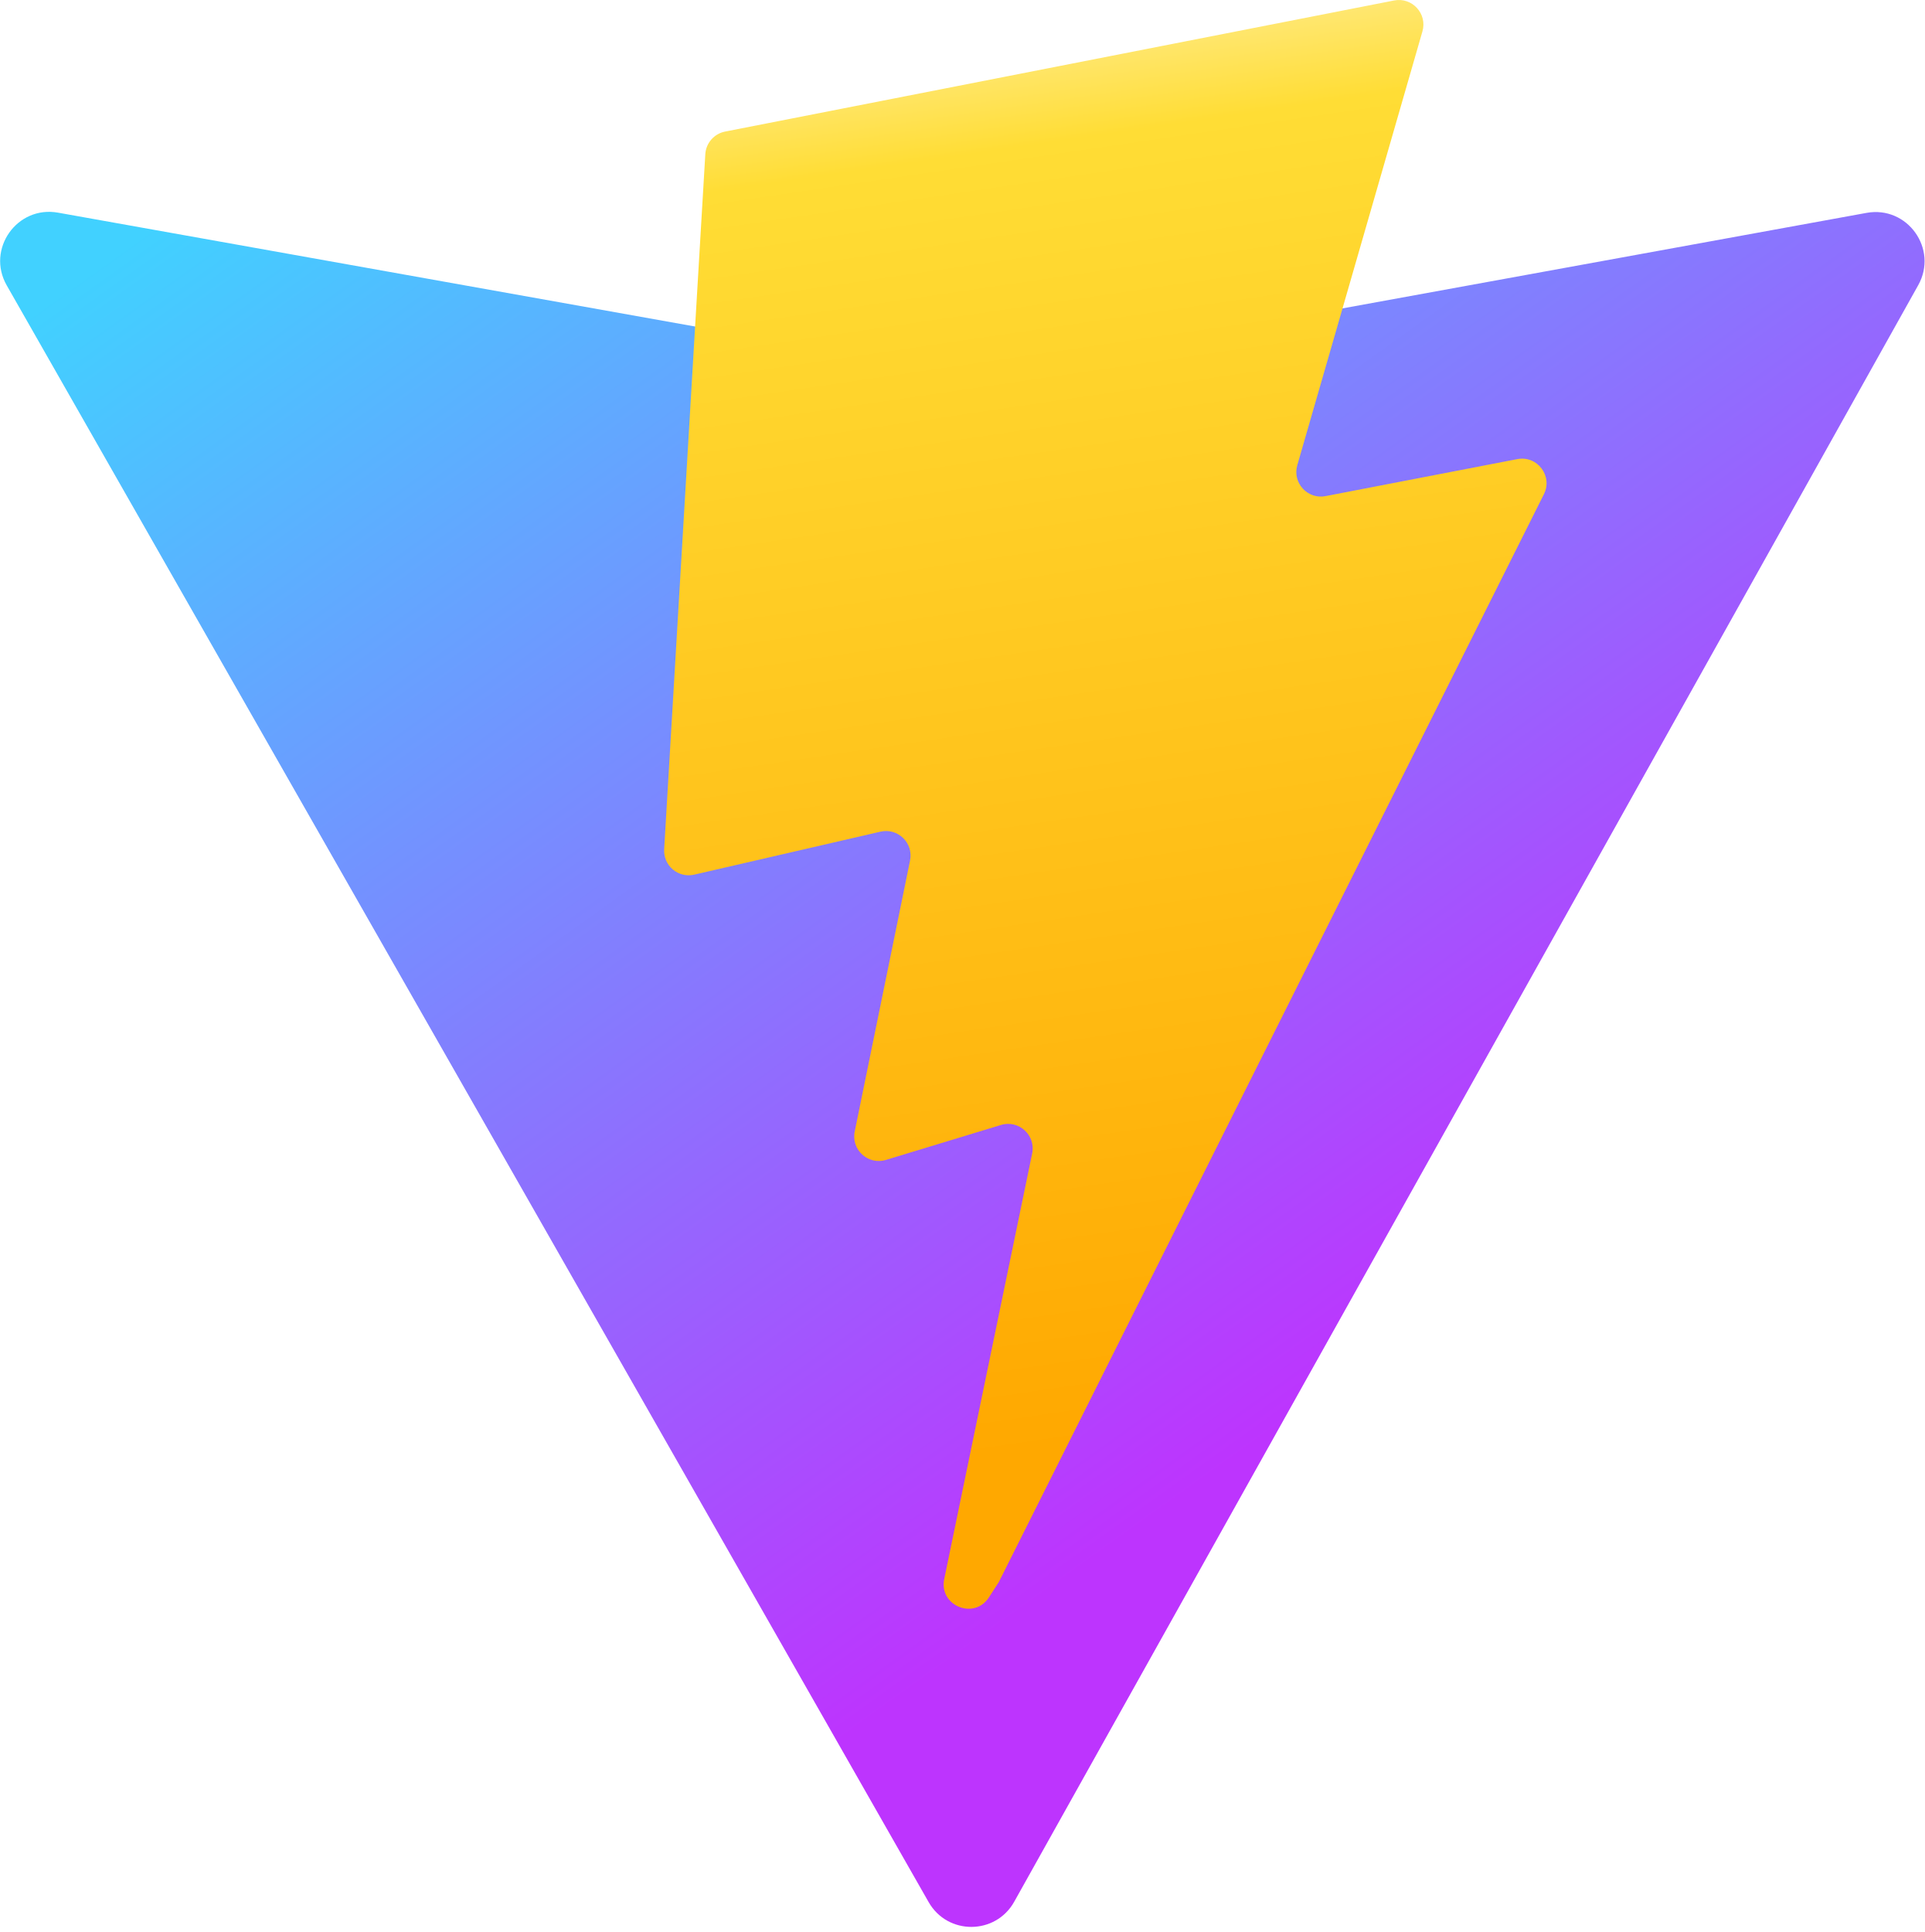
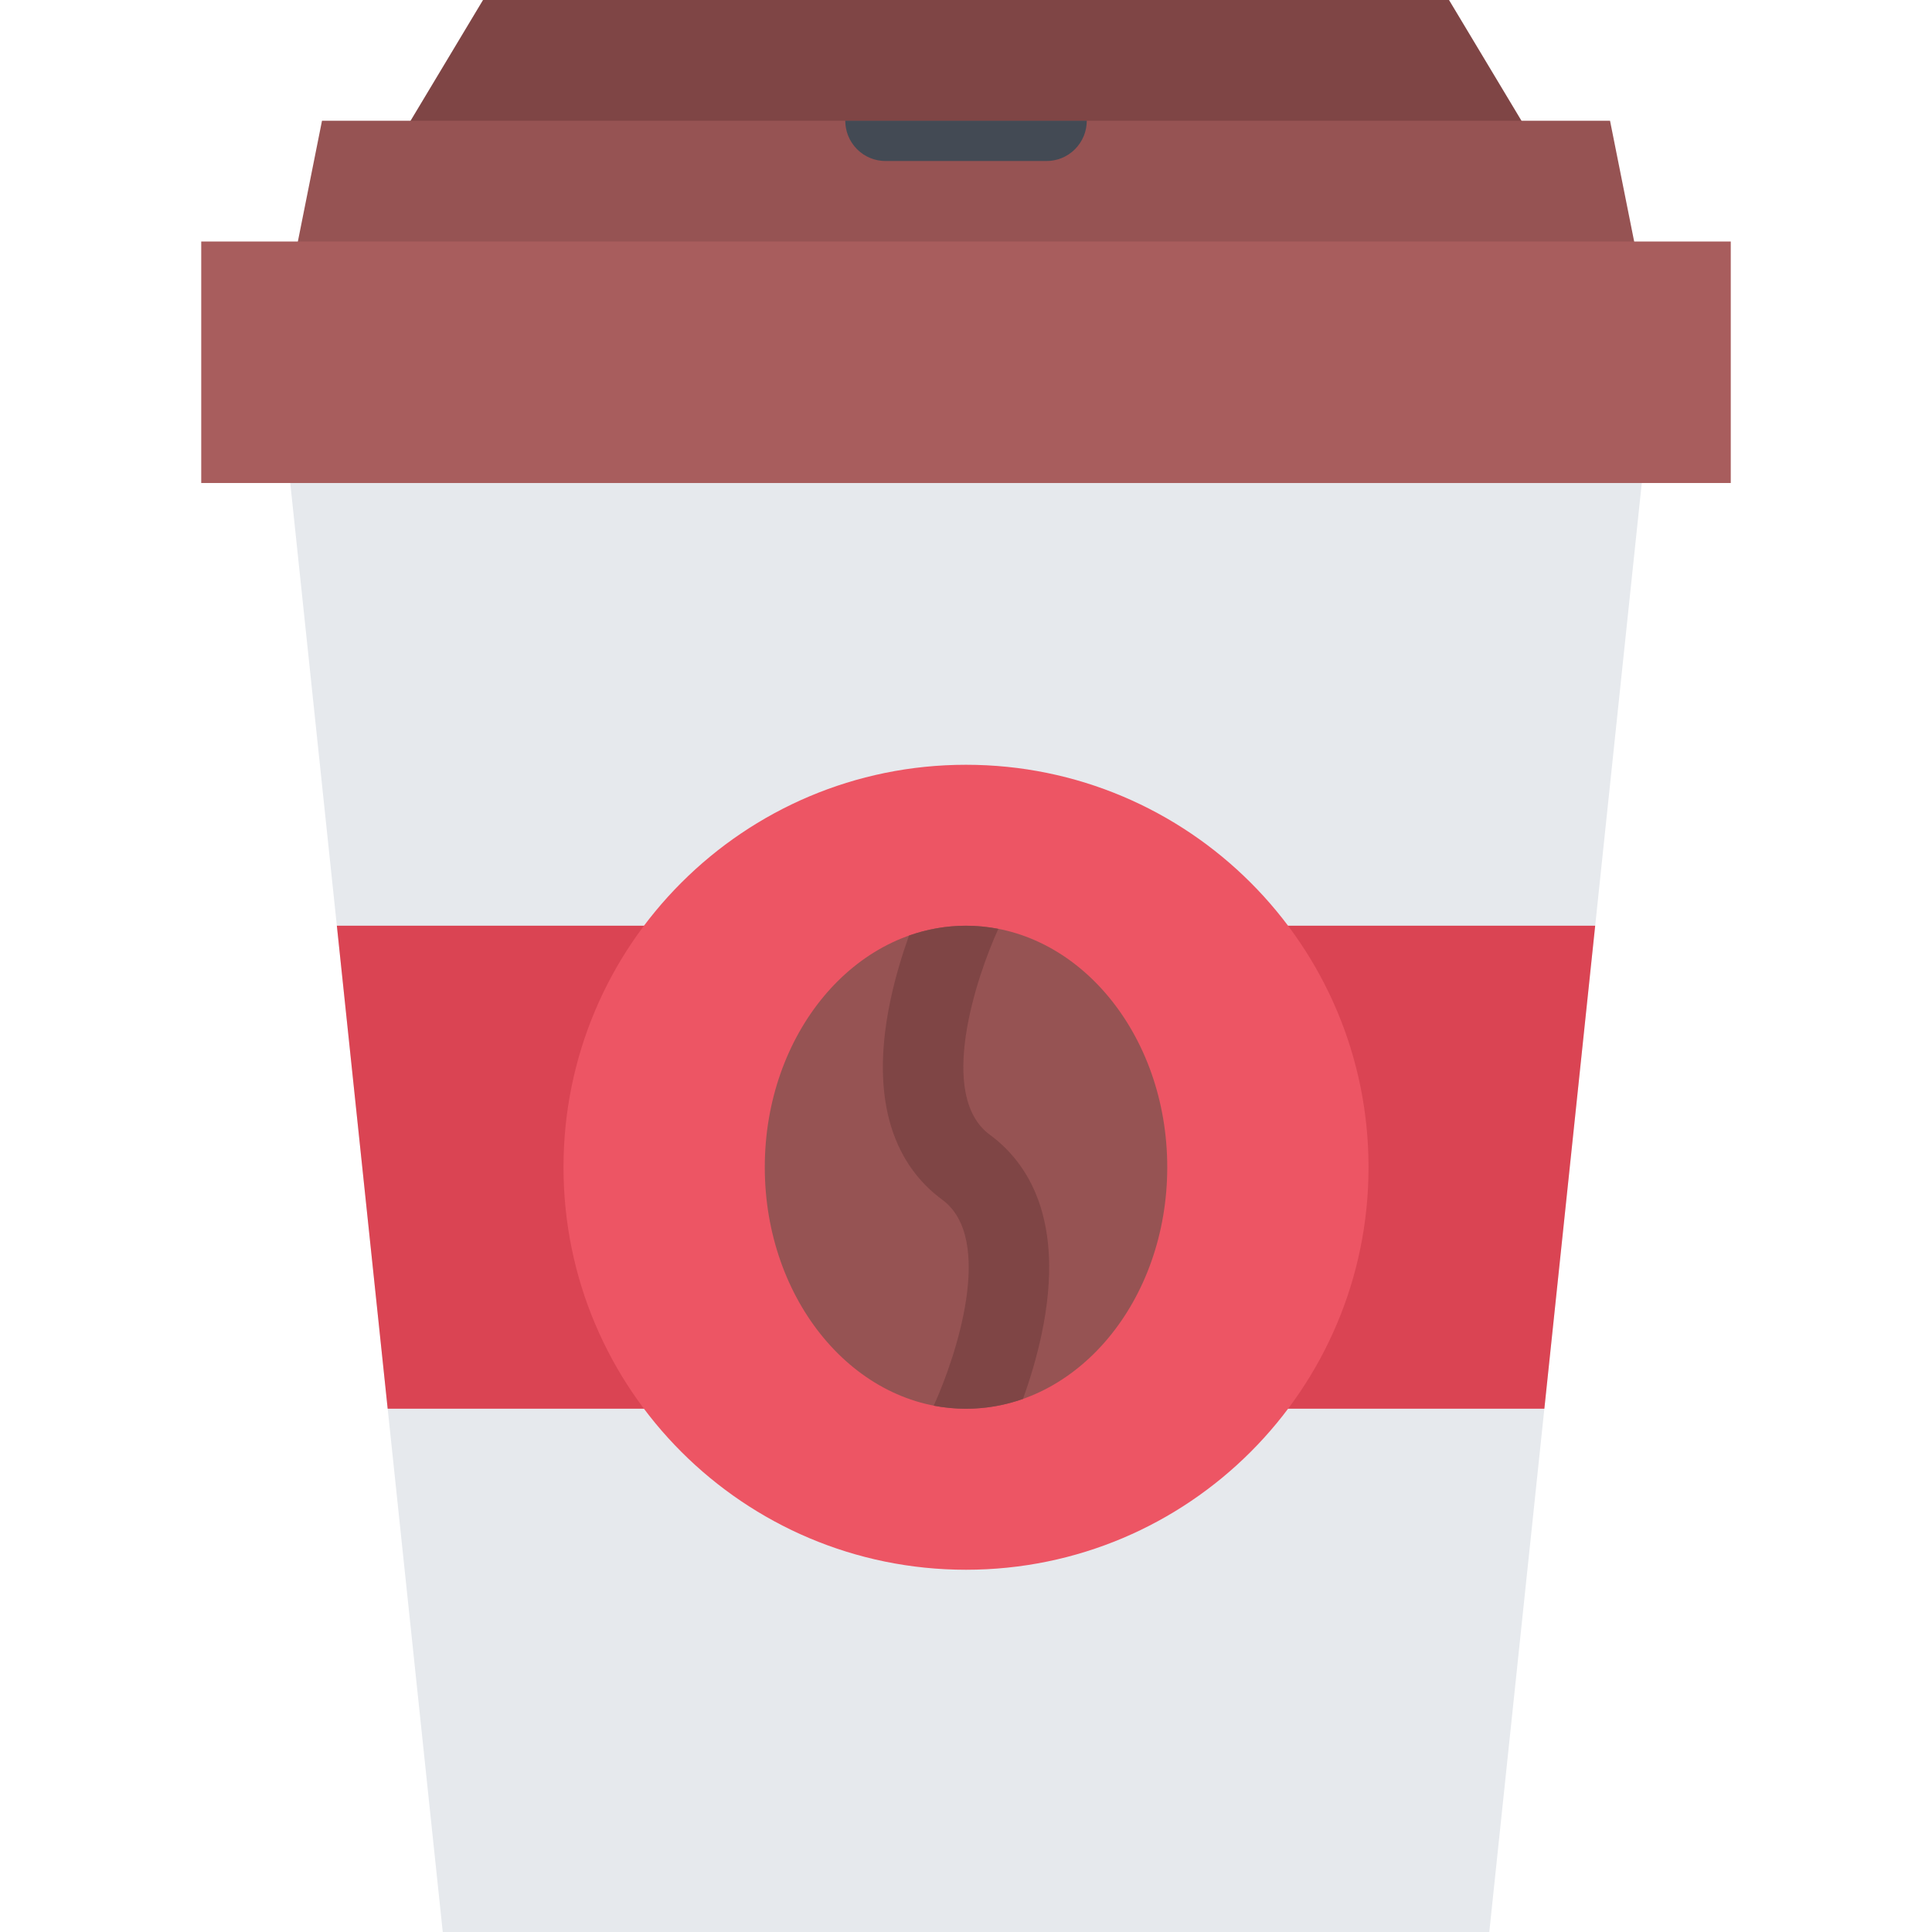
- <svg xmlns="http://www.w3.org/2000/svg" aria-hidden="true" role="img" class="iconify iconify--logos" width="31.88" height="32" preserveAspectRatio="xMidYMid meet" viewBox="0 0 256 257">
-   <defs>
-     <linearGradient id="IconifyId1813088fe1fbc01fb466" x1="-.828%" x2="57.636%" y1="7.652%" y2="78.411%">
-       <stop offset="0%" stop-color="#41D1FF" />
-       <stop offset="100%" stop-color="#BD34FE" />
-     </linearGradient>
-     <linearGradient id="IconifyId1813088fe1fbc01fb467" x1="43.376%" x2="50.316%" y1="2.242%" y2="89.03%">
-       <stop offset="0%" stop-color="#FFEA83" />
-       <stop offset="8.333%" stop-color="#FFDD35" />
-       <stop offset="100%" stop-color="#FFA800" />
-     </linearGradient>
-   </defs>
-   <path fill="url(#IconifyId1813088fe1fbc01fb466)" d="M255.153 37.938L134.897 252.976c-2.483 4.44-8.862 4.466-11.382.048L.875 37.958c-2.746-4.814 1.371-10.646 6.827-9.67l120.385 21.517a6.537 6.537 0 0 0 2.322-.004l117.867-21.483c5.438-.991 9.574 4.796 6.877 9.62Z" />
-   <path fill="url(#IconifyId1813088fe1fbc01fb467)" d="M185.432.063L96.44 17.501a3.268 3.268 0 0 0-2.634 3.014l-5.474 92.456a3.268 3.268 0 0 0 3.997 3.378l24.777-5.718c2.318-.535 4.413 1.507 3.936 3.838l-7.361 36.047c-.495 2.426 1.782 4.5 4.151 3.78l15.304-4.649c2.372-.72 4.652 1.36 4.15 3.788l-11.698 56.621c-.732 3.542 3.979 5.473 5.943 2.437l1.313-2.028l72.516-144.72c1.215-2.423-.88-5.186-3.54-4.672l-25.505 4.922c-2.396.462-4.435-1.77-3.759-4.114l16.646-57.705c.677-2.35-1.37-4.583-3.769-4.113Z" />
+ <svg xmlns="http://www.w3.org/2000/svg" version="1.1" id="Layer_1" viewBox="0 0 511.984 511.984" xml:space="preserve">
+   <polygon style="fill:#E6E9ED;" points="437.319,106.669 74.674,106.669 117.329,511.984 394.665,511.984 " />
+   <polygon style="fill:#DA4453;" points="409.258,373.317 422.726,245.321 89.268,245.321 102.736,373.317 " />
+   <polygon style="fill:#7F4545;" points="383.993,0 128.001,0 96.002,53.326 415.992,53.326 " />
+   <polygon style="fill:#965353;" points="426.663,31.999 85.33,31.999 74.674,85.325 437.319,85.325 " />
+   <rect x="53.327" y="64.002" style="fill:#A85D5D;" width="405.33" height="63.998" />
+   <path style="fill:#ED5564;" d="M362.665,309.319c0,58.92-47.748,106.668-106.668,106.668s-106.669-47.748-106.669-106.668  c0-58.905,47.749-106.653,106.669-106.653S362.665,250.414,362.665,309.319z" />
+   <path style="fill:#965353;" d="M309.323,309.319c0,35.357-23.874,63.998-53.326,63.998s-53.327-28.641-53.327-63.998  c0-35.343,23.875-63.999,53.327-63.999S309.323,273.976,309.323,309.319z" />
+   <path style="fill:#7F4545;" d="M255.997,245.321c-5.25,0-10.312,0.922-15.109,2.609c-1.75,4.921-3.594,10.828-4.922,17.14  c-6.452,30.608,3.891,45.64,13.719,52.842c14.078,10.344,3.641,41.702-2.25,54.593c2.797,0.531,5.641,0.812,8.562,0.812  c5.25,0,10.312-0.906,15.109-2.609c1.75-4.906,3.594-10.812,4.922-17.141c6.452-30.593-3.891-45.623-13.703-52.842  c-14.078-10.328-3.656-41.687,2.234-54.577C261.763,245.617,258.919,245.321,255.997,245.321z" />
+   <path style="fill:#434A54;" d="M227.123,39.546c2.078,2.078,4.812,3.125,7.546,3.125l0,0h42.656l0,0  c2.733,0,5.468-1.047,7.546-3.125c2.078-2.094,3.125-4.812,3.125-7.547h-63.998C223.998,34.733,225.045,37.452,227.123,39.546z" />
</svg>
